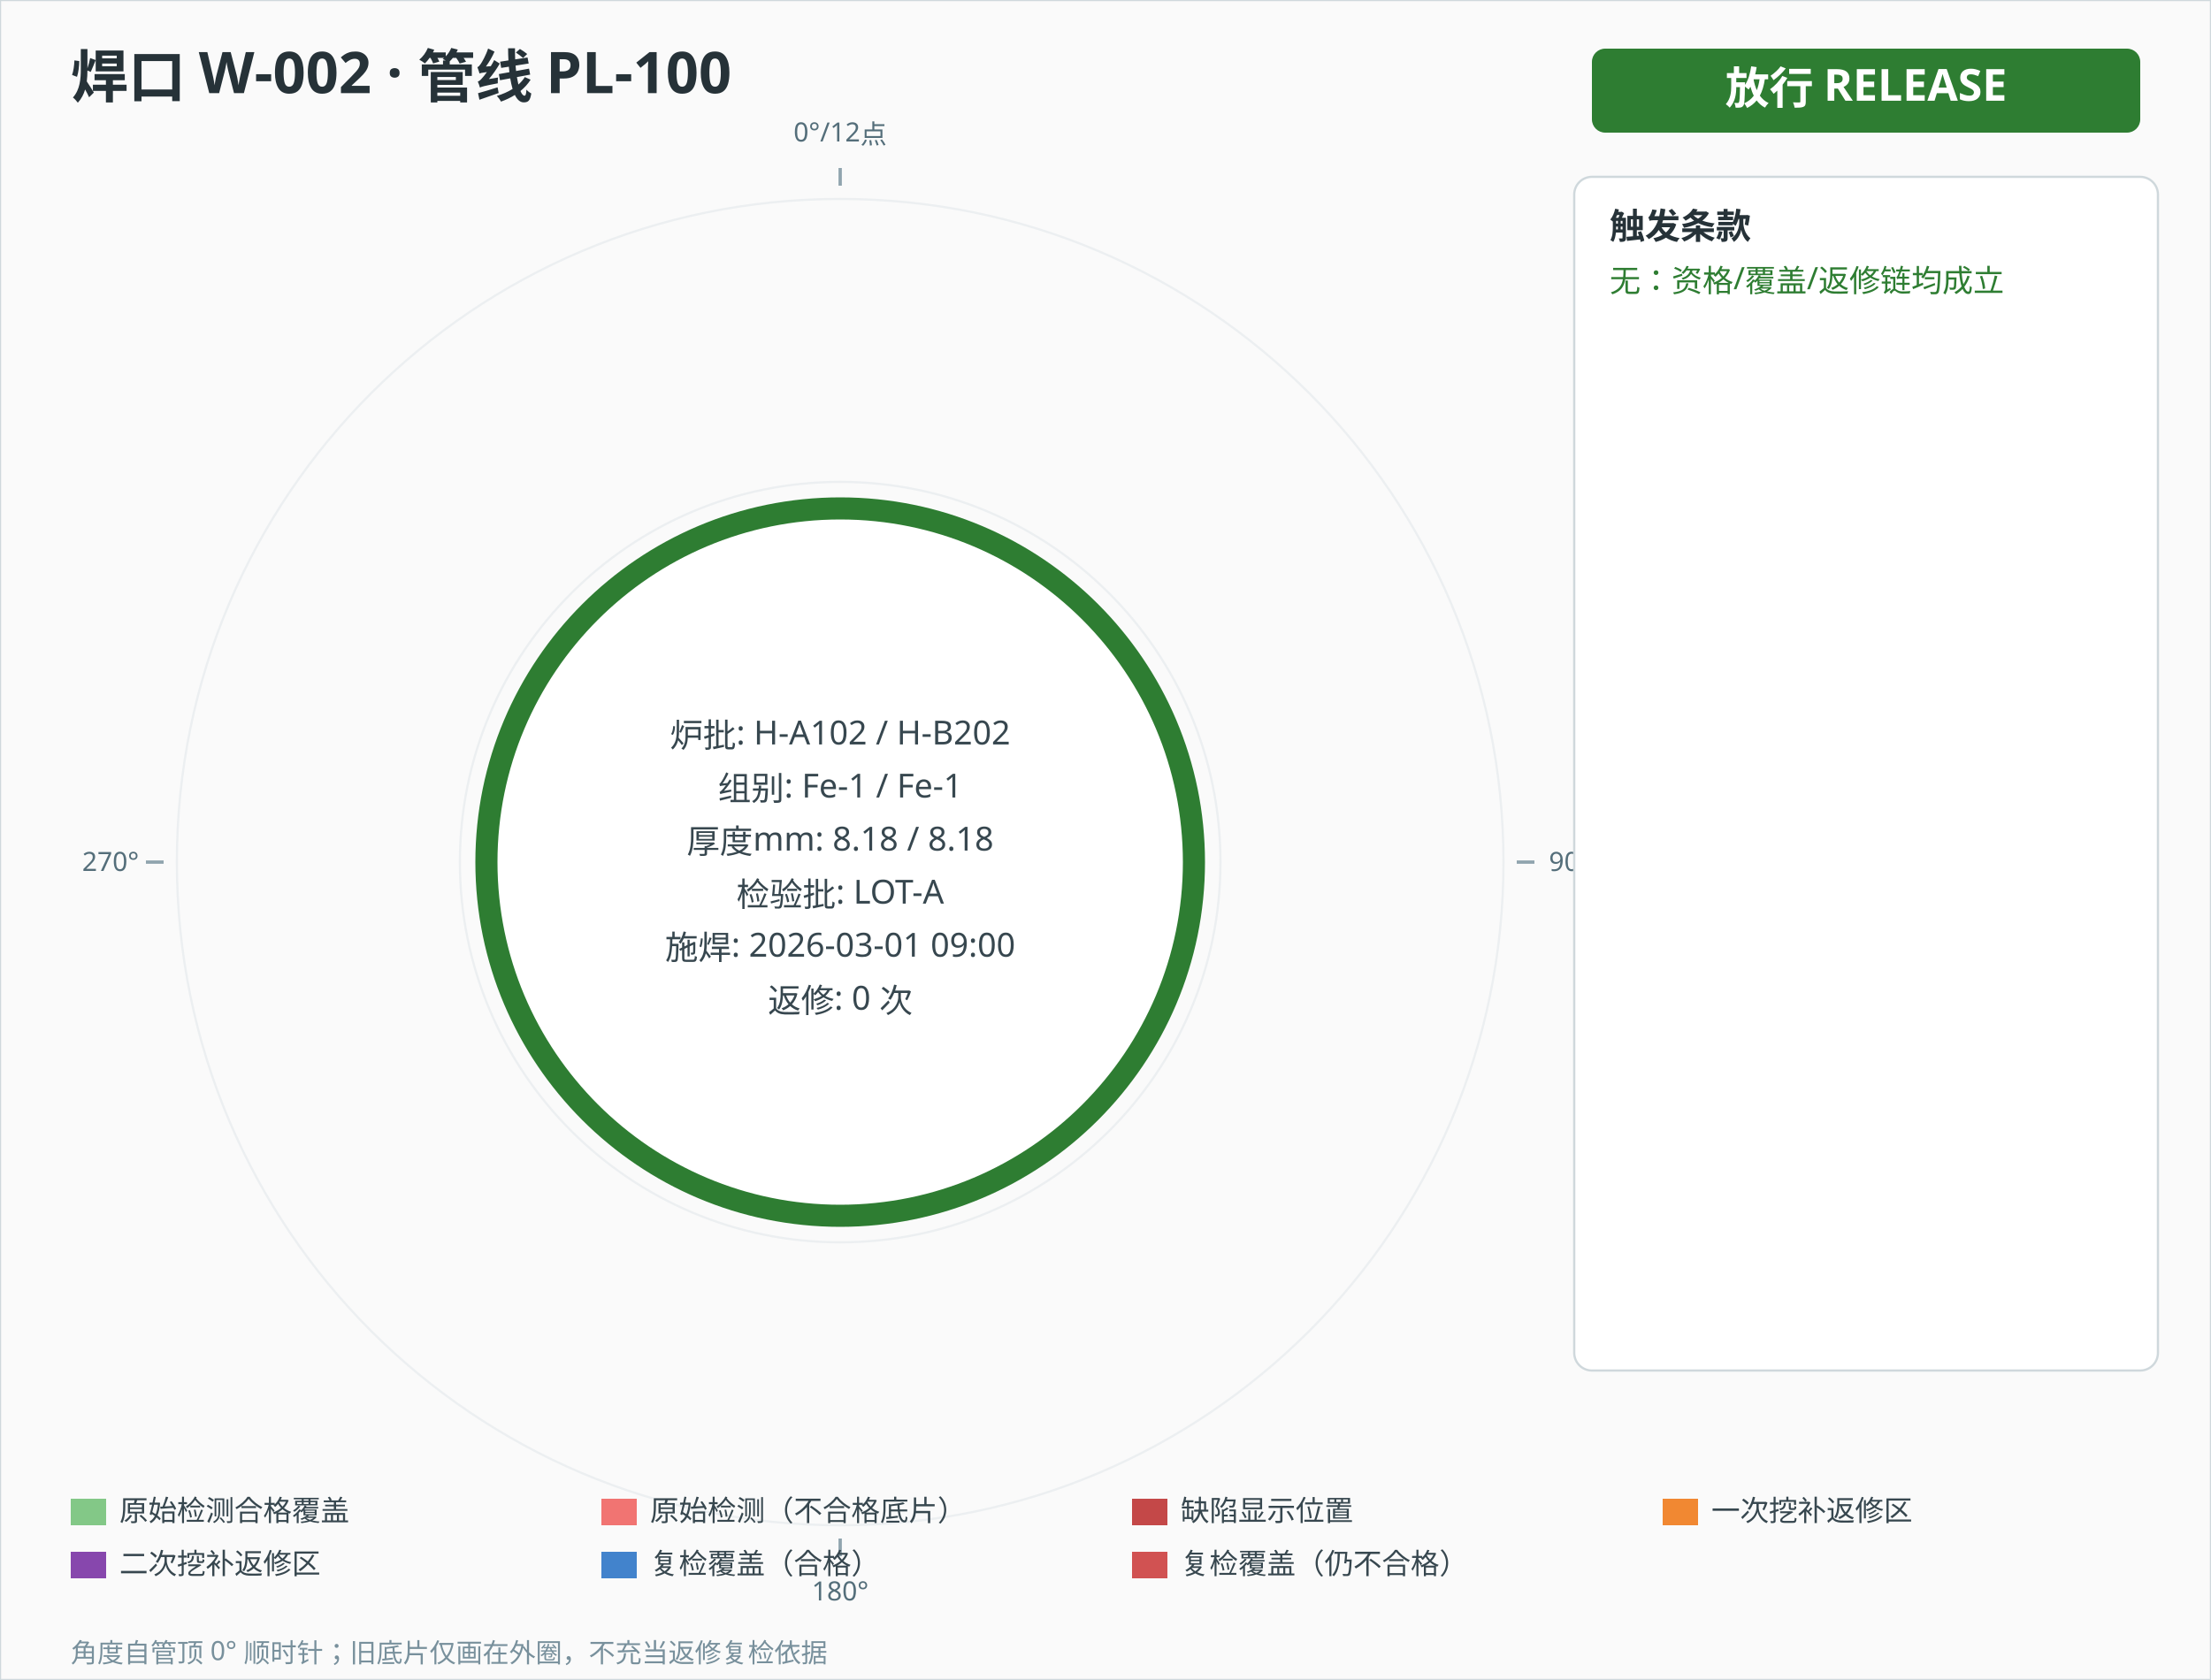
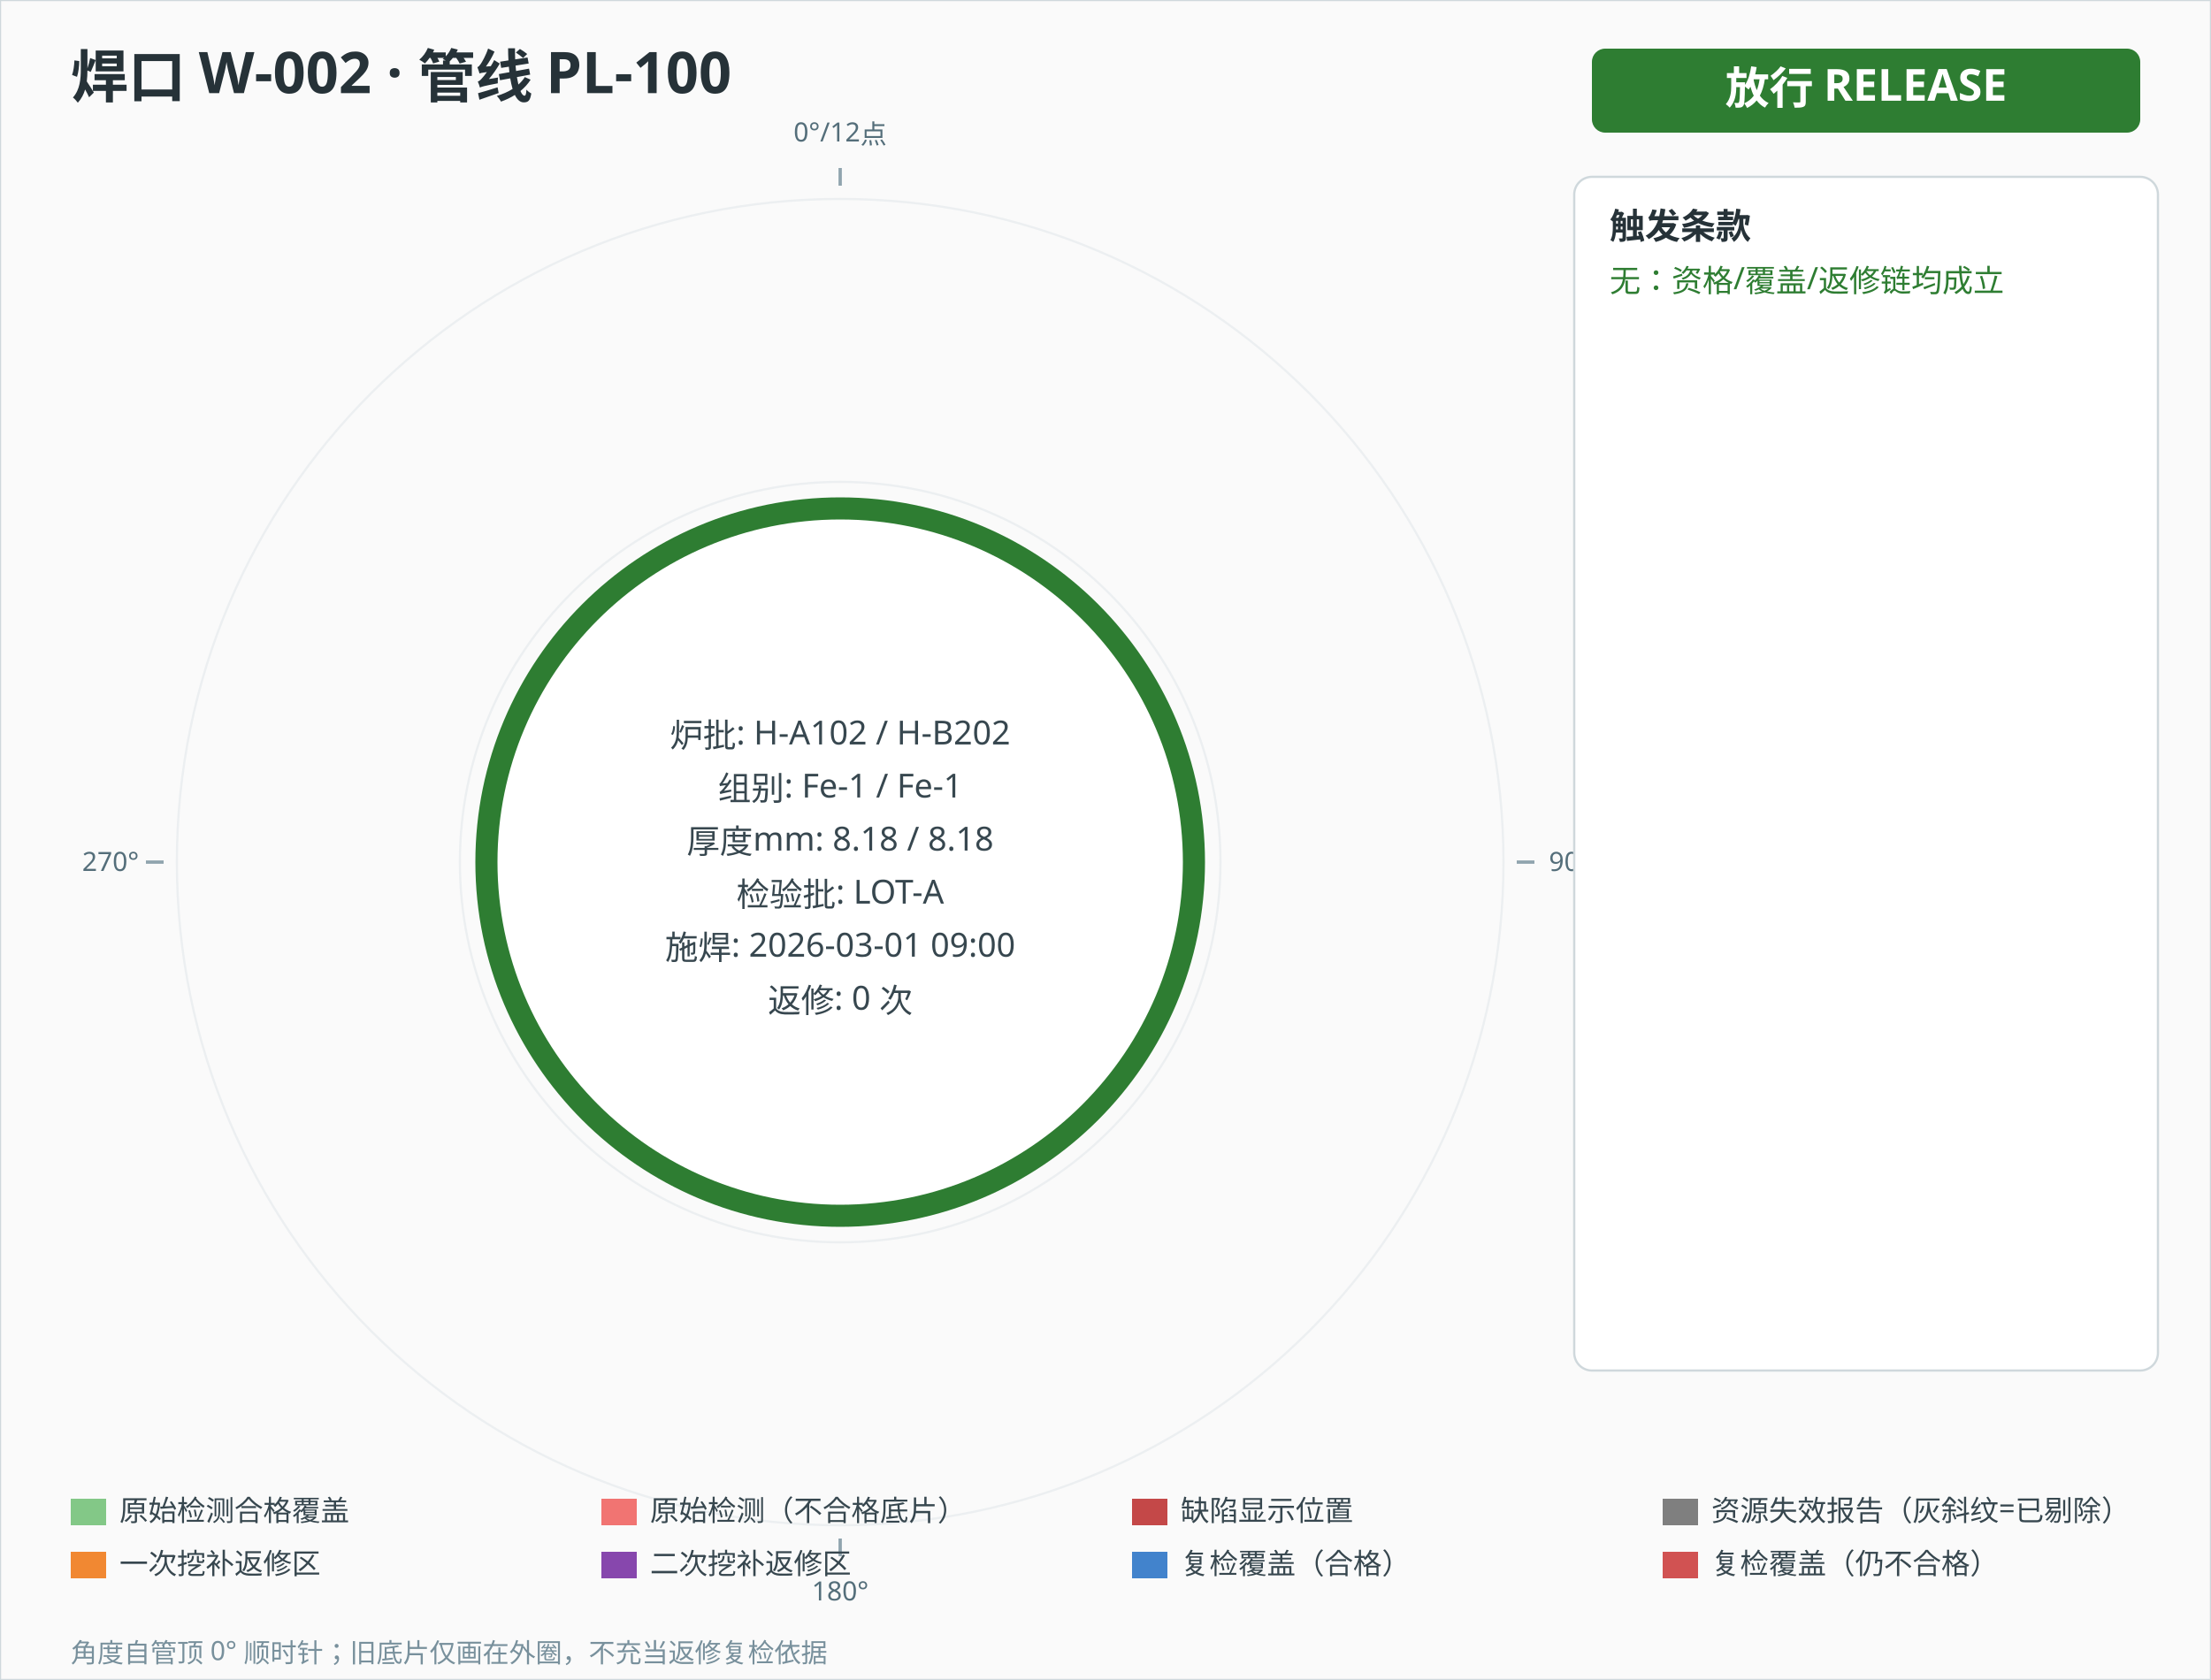
<svg xmlns="http://www.w3.org/2000/svg" viewBox="0 0 1000 760" font-family="sans-serif">
  <rect width="1000" height="760" fill="#fafafa" stroke="#cfd8dc" />
+   <defs>
+     <pattern id="ndexcluded" width="8" height="8" patternUnits="userSpaceOnUse" patternTransform="rotate(45)">
+       <rect width="8" height="8" fill="#9e9e9e" fill-opacity="0.18" />
+       <line x1="0" y1="0" x2="0" y2="8" stroke="#616161" stroke-width="3" />
+     </pattern>
+   </defs>
  <text x="32" y="44" font-size="26" font-weight="bold" fill="#263238">焊口 W-002 · 管线 PL-100</text>
  <rect x="720" y="22" width="248" height="38" rx="6" fill="#2e7d32" />
  <text x="844" y="47" font-size="20" font-weight="bold" fill="#ffffff" text-anchor="middle">放行 RELEASE</text>
  <circle cx="380.0" cy="390.0" r="300" fill="none" stroke="#eceff1" stroke-width="1" />
  <circle cx="380.0" cy="390.0" r="172" fill="none" stroke="#eceff1" stroke-width="1" />
  <line x1="380.0" y1="84.0" x2="380.0" y2="76.0" stroke="#90a4ae" stroke-width="1.5" />
  <text x="380.0" y="64.0" font-size="12" fill="#546e7a" text-anchor="middle">0°/12点</text>
  <line x1="686.0" y1="390.0" x2="694.0" y2="390.0" stroke="#90a4ae" stroke-width="1.5" />
  <text x="710.0" y="394.0" font-size="12" fill="#546e7a" text-anchor="middle">90°</text>
  <line x1="380.0" y1="696.0" x2="380.0" y2="704.0" stroke="#90a4ae" stroke-width="1.5" />
  <text x="380.0" y="724.0" font-size="12" fill="#546e7a" text-anchor="middle">180°</text>
  <line x1="74.0" y1="390.0" x2="66.0" y2="390.0" stroke="#90a4ae" stroke-width="1.5" />
  <text x="50.0" y="394.0" font-size="12" fill="#546e7a" text-anchor="middle">270°</text>
  <text x="380.0" y="386.0" font-size="16" fill="#c62828" text-anchor="middle">无任何 RT/UT/PT 记录</text>
  <circle cx="380.0" cy="390.0" r="160" fill="#ffffff" stroke="#2e7d32" stroke-width="10" />
  <text x="380.0" y="338.0" font-size="15" fill="#37474f" text-anchor="middle">炉批: H-A102 / H-B202</text>
  <text x="380.0" y="362.0" font-size="15" fill="#37474f" text-anchor="middle">组别: Fe-1 / Fe-1</text>
  <text x="380.0" y="386.0" font-size="15" fill="#37474f" text-anchor="middle">厚度mm: 8.18 / 8.18</text>
  <text x="380.0" y="410.0" font-size="15" fill="#37474f" text-anchor="middle">检验批: LOT-A</text>
  <text x="380.0" y="434.0" font-size="15" fill="#37474f" text-anchor="middle">施焊: 2026-03-01 09:00</text>
  <text x="380.0" y="458.0" font-size="15" fill="#37474f" text-anchor="middle">返修: 0 次</text>
  <rect x="712" y="80" width="264" height="540" rx="8" fill="#ffffff" stroke="#cfd8dc" />
  <text x="728" y="108" font-size="16" font-weight="bold" fill="#263238">触发条款</text>
  <text x="728" y="132" font-size="14" fill="#2e7d32">无：资格/覆盖/返修链均成立</text>
  <rect x="32" y="678" width="16" height="12" fill="#66bb6a" fill-opacity="0.8" />
  <text x="54" y="688" font-size="13" fill="#37474f">原始检测合格覆盖</text>
  <rect x="272" y="678" width="16" height="12" fill="#ef5350" fill-opacity="0.8" />
  <text x="294" y="688" font-size="13" fill="#37474f">原始检测（不合格底片）</text>
  <rect x="512" y="678" width="16" height="12" fill="#b71c1c" fill-opacity="0.8" />
  <text x="534" y="688" font-size="13" fill="#37474f">缺陷显示位置</text>
-   <rect x="752" y="678" width="16" height="12" fill="#ef6c00" fill-opacity="0.8" />
-   <text x="774" y="688" font-size="13" fill="#37474f">一次挖补返修区</text>
-   <rect x="32" y="702" width="16" height="12" fill="#6a1b9a" fill-opacity="0.8" />
-   <text x="54" y="712" font-size="13" fill="#37474f">二次挖补返修区</text>
-   <rect x="272" y="702" width="16" height="12" fill="#1565c0" fill-opacity="0.8" />
-   <text x="294" y="712" font-size="13" fill="#37474f">复检覆盖（合格）</text>
-   <rect x="512" y="702" width="16" height="12" fill="#c62828" fill-opacity="0.8" />
-   <text x="534" y="712" font-size="13" fill="#37474f">复检覆盖（仍不合格）</text>
+   <rect x="752" y="678" width="16" height="12" fill="#616161" fill-opacity="0.8" />
+   <text x="774" y="688" font-size="13" fill="#37474f">资源失效报告（灰斜纹=已剔除）</text>
+   <rect x="32" y="702" width="16" height="12" fill="#ef6c00" fill-opacity="0.8" />
+   <text x="54" y="712" font-size="13" fill="#37474f">一次挖补返修区</text>
+   <rect x="272" y="702" width="16" height="12" fill="#6a1b9a" fill-opacity="0.8" />
+   <text x="294" y="712" font-size="13" fill="#37474f">二次挖补返修区</text>
+   <rect x="512" y="702" width="16" height="12" fill="#1565c0" fill-opacity="0.8" />
+   <text x="534" y="712" font-size="13" fill="#37474f">复检覆盖（合格）</text>
+   <rect x="752" y="702" width="16" height="12" fill="#c62828" fill-opacity="0.8" />
+   <text x="774" y="712" font-size="13" fill="#37474f">复检覆盖（仍不合格）</text>
  <text x="32" y="752" font-size="12" fill="#78909c">角度自管顶 0° 顺时针；旧底片仅画在外圈，不充当返修复检依据</text>
</svg>
